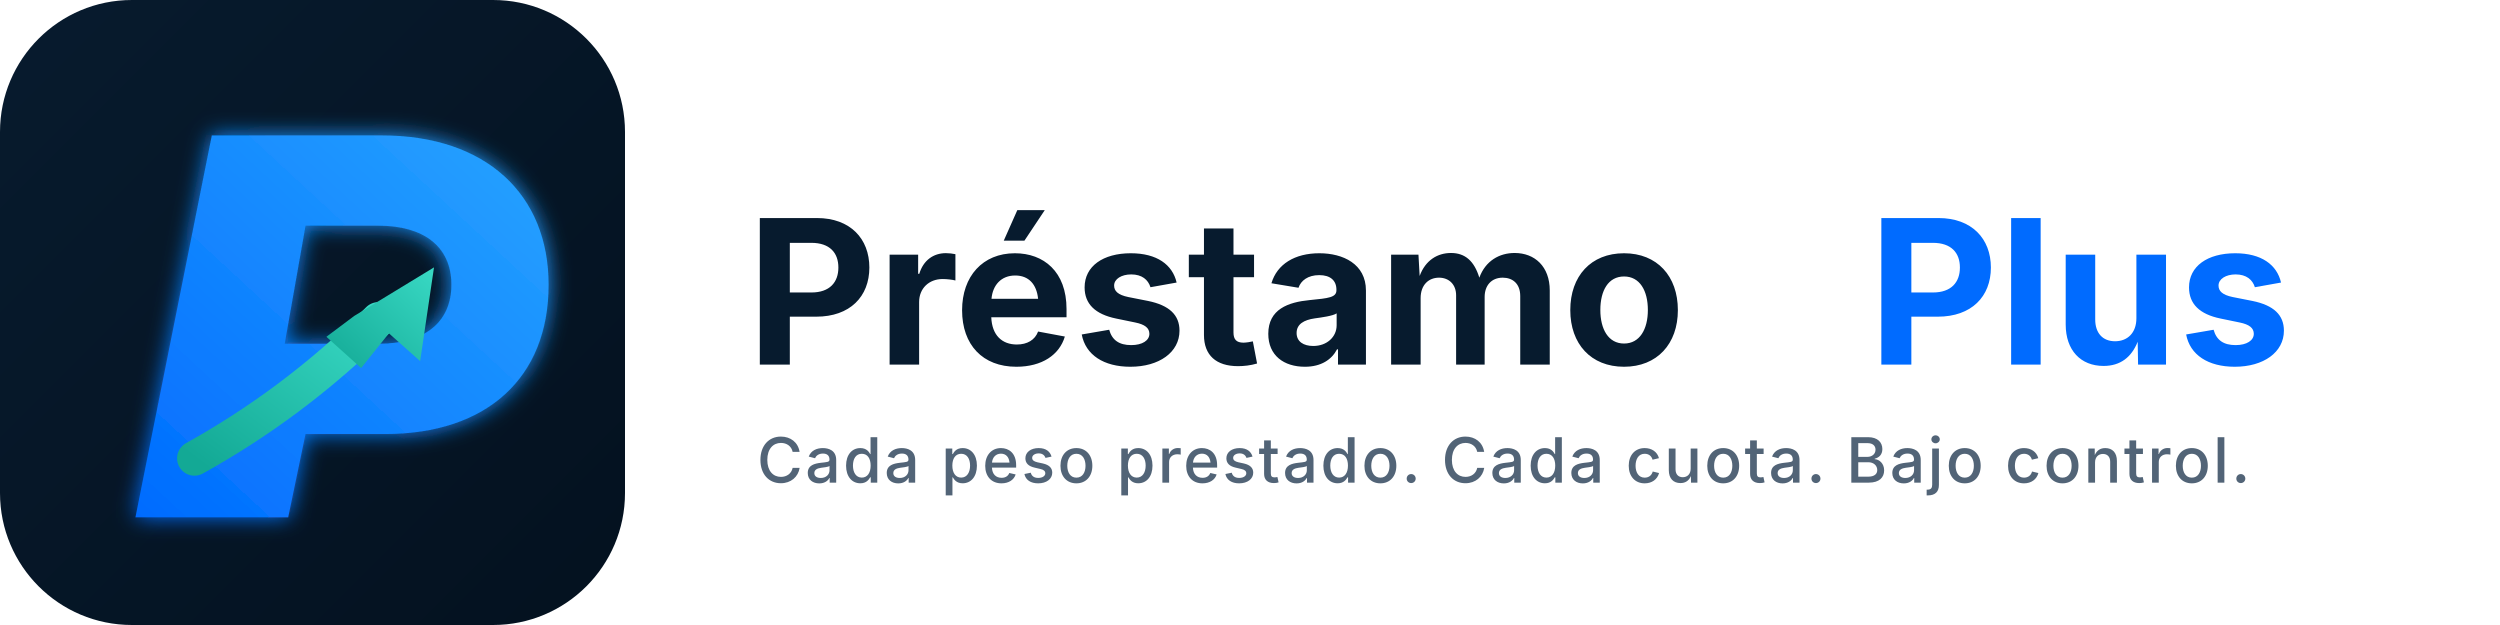
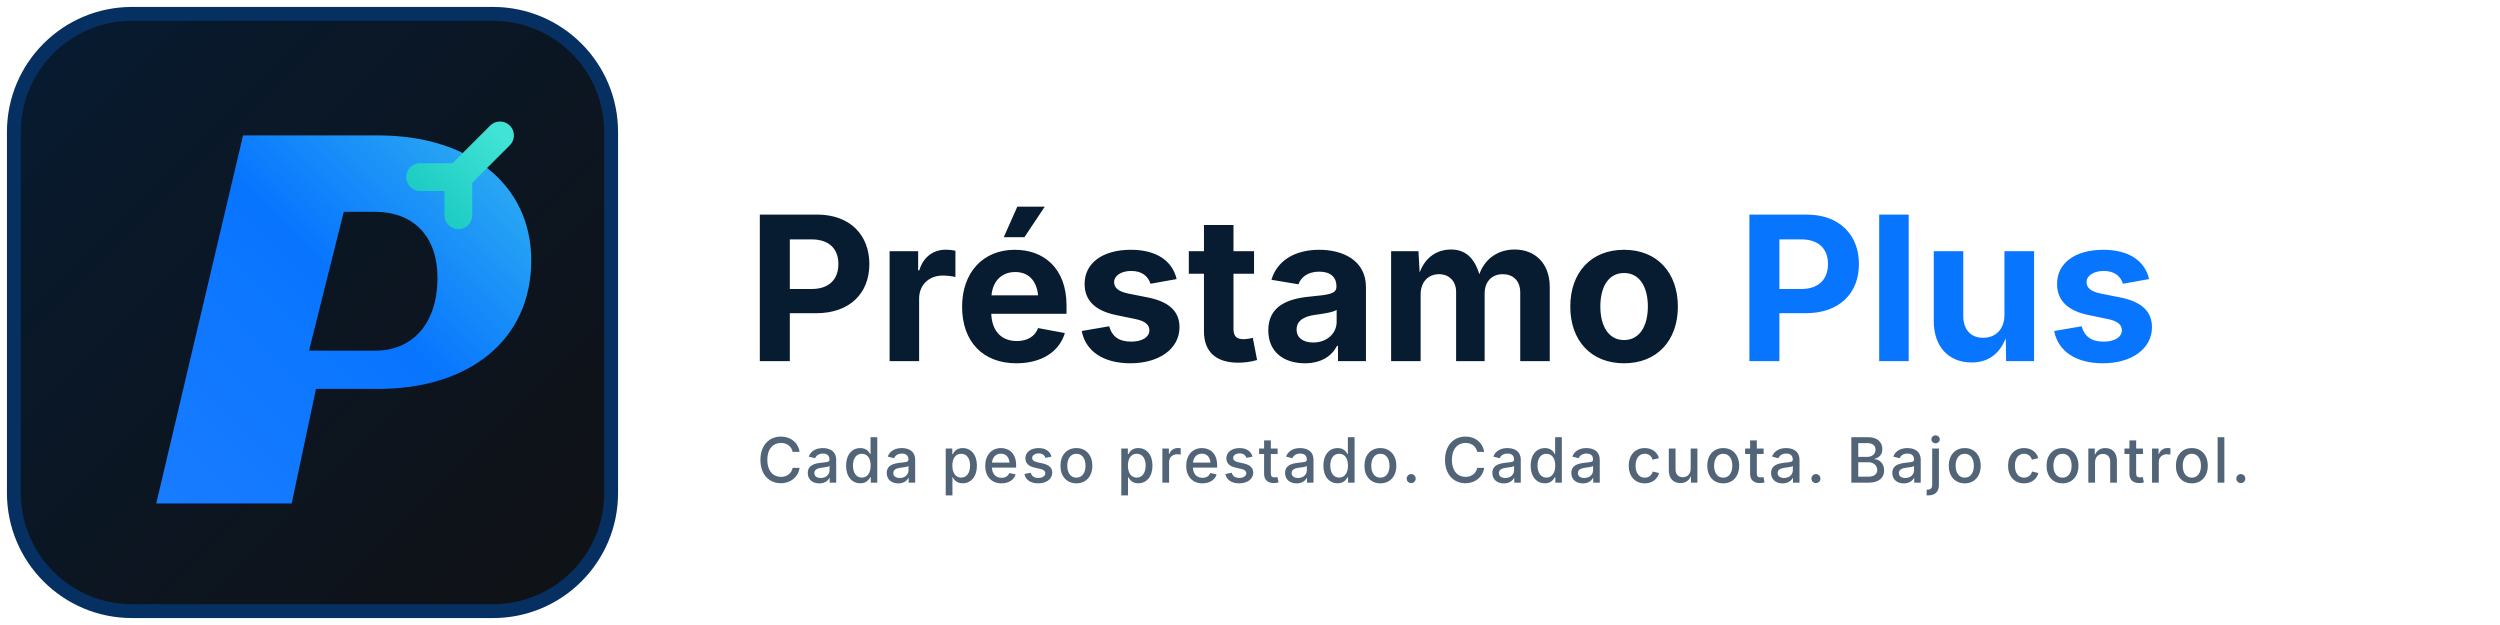
<svg xmlns="http://www.w3.org/2000/svg" viewBox="0 0 720 180" role="img" aria-labelledby="title desc">
  <defs>
    <linearGradient id="bg" x1="0" y1="0" x2="1" y2="1">
-       <stop offset="0" stop-color="#071B2E" />
-       <stop offset="1" stop-color="#04111F" />
+       <stop stop-color="#071b31" />
+       <stop offset="1" stop-color="#101114" />
    </linearGradient>
-     <linearGradient id="blue" x1="0" y1="1" x2="1" y2="0">
-       <stop offset="0" stop-color="#006BFF" />
-       <stop offset="1" stop-color="#28A4FF" />
+     <linearGradient id="p" x1="0" y1="1" x2="1" y2="0">
+       <stop stop-color="#197cff" />
+       <stop offset=".55" stop-color="#0875ff" />
+       <stop offset="1" stop-color="#32b5ef" />
    </linearGradient>
-     <linearGradient id="teal" x1="0" y1="1" x2="1" y2="0">
-       <stop offset="0" stop-color="#13A995" />
-       <stop offset="1" stop-color="#39D9C4" />
+     <linearGradient id="a" x1="0" y1="1" x2="1" y2="0">
+       <stop stop-color="#18c8c0" />
+       <stop offset="1" stop-color="#40e3d5" />
    </linearGradient>
-     <filter id="glow" x="-30%" y="-30%" width="160%" height="160%">
-       <feGaussianBlur stdDeviation="3" result="blur" />
-       <feMerge>
-         <feMergeNode in="blur" />
-         <feMergeNode in="SourceGraphic" />
-       </feMerge>
-     </filter>
  </defs>
-   <rect width="180" height="180" rx="38" fill="url(#bg)" />
-   <path d="M39 149 61 39h49c30 0 48 17 48 43 0 27-18 43-47 43H88l-5 24H39Zm49-84-6 34h27c13 0 21-6 21-17 0-11-8-17-21-17H88Z" fill="url(#blue)" filter="url(#glow)" />
-   <path d="M56 132c18-10 36-23 53-40" fill="none" stroke="url(#teal)" stroke-width="10" stroke-linecap="round" />
-   <path d="m102 91 23-14-4 27-9-8-8 10-10-9 8-6Z" fill="url(#teal)" />
-   <text x="215" y="105" font-family="Manrope, Inter, Arial, sans-serif" font-size="58" font-weight="750" fill="#071B2E">Préstamo</text>
-   <text x="538" y="105" font-family="Manrope, Inter, Arial, sans-serif" font-size="58" font-weight="750" fill="#006BFF">Plus</text>
-   <text x="218" y="139" font-family="Inter, Arial, sans-serif" font-size="18" font-weight="500" letter-spacing=".7" fill="#526477">Cada peso prestado. Cada cuota. Bajo control.</text>
+   <rect x="4" y="4" width="172" height="172" rx="34" fill="url(#bg)" stroke="#062f62" stroke-width="4" />
+   <path d="M45 145 70 39h39c26 0 44 14 44 36 0 23-18 37-44 37H91l-7 33Zm44-44h19c11 0 18-8 18-21 0-12-7-19-18-19h-9Z" fill="url(#p)" />
+   <path d="m132 51 12-12m-12 12h-11m11 0v11" fill="none" stroke="url(#a)" stroke-width="8" stroke-linecap="round" stroke-linejoin="round" />
+   <text x="215" y="104" font-family="Manrope,Inter,Arial,sans-serif" font-size="58" font-weight="750" fill="#071b31">Préstamo</text>
+   <text x="500" y="104" font-family="Manrope,Inter,Arial,sans-serif" font-size="58" font-weight="750" fill="#0875ff">Plus</text>
+   <text x="218" y="139" font-family="Inter,Arial,sans-serif" font-size="18" font-weight="500" letter-spacing=".7" fill="#526477">Cada peso prestado. Cada cuota. Bajo control.</text>
</svg>
